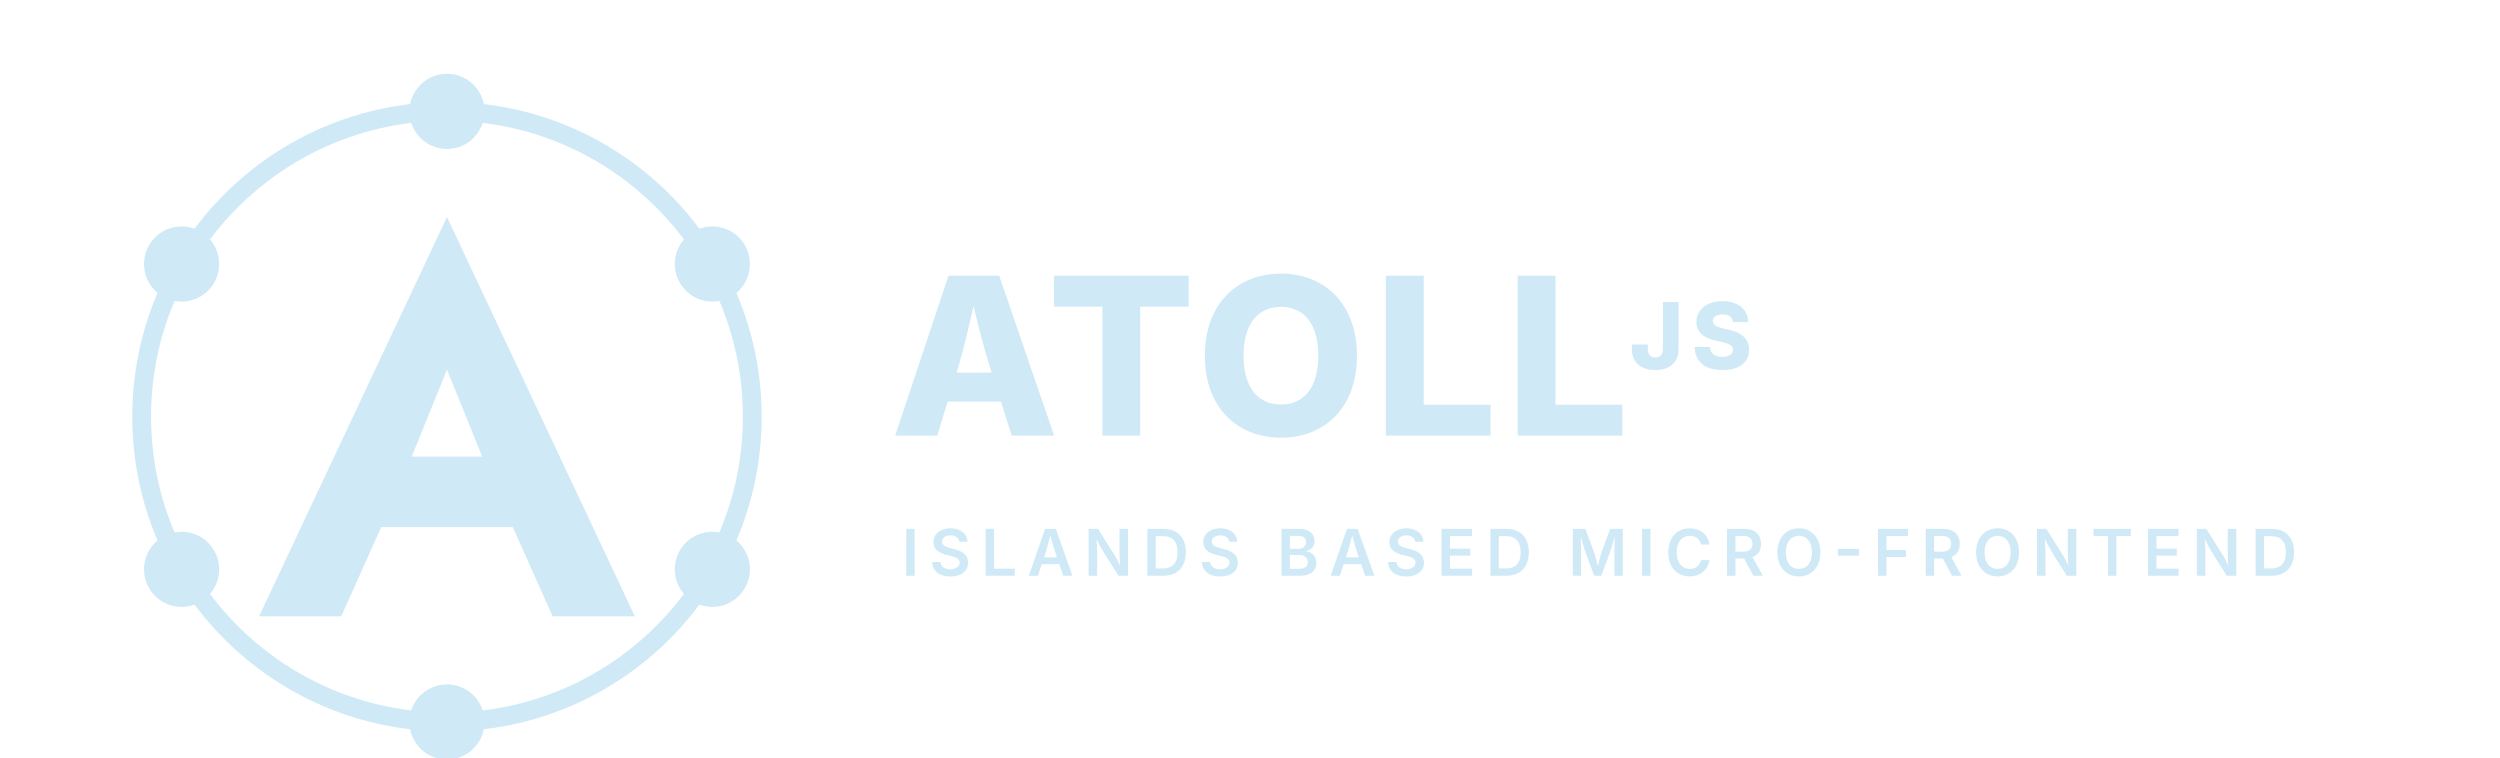
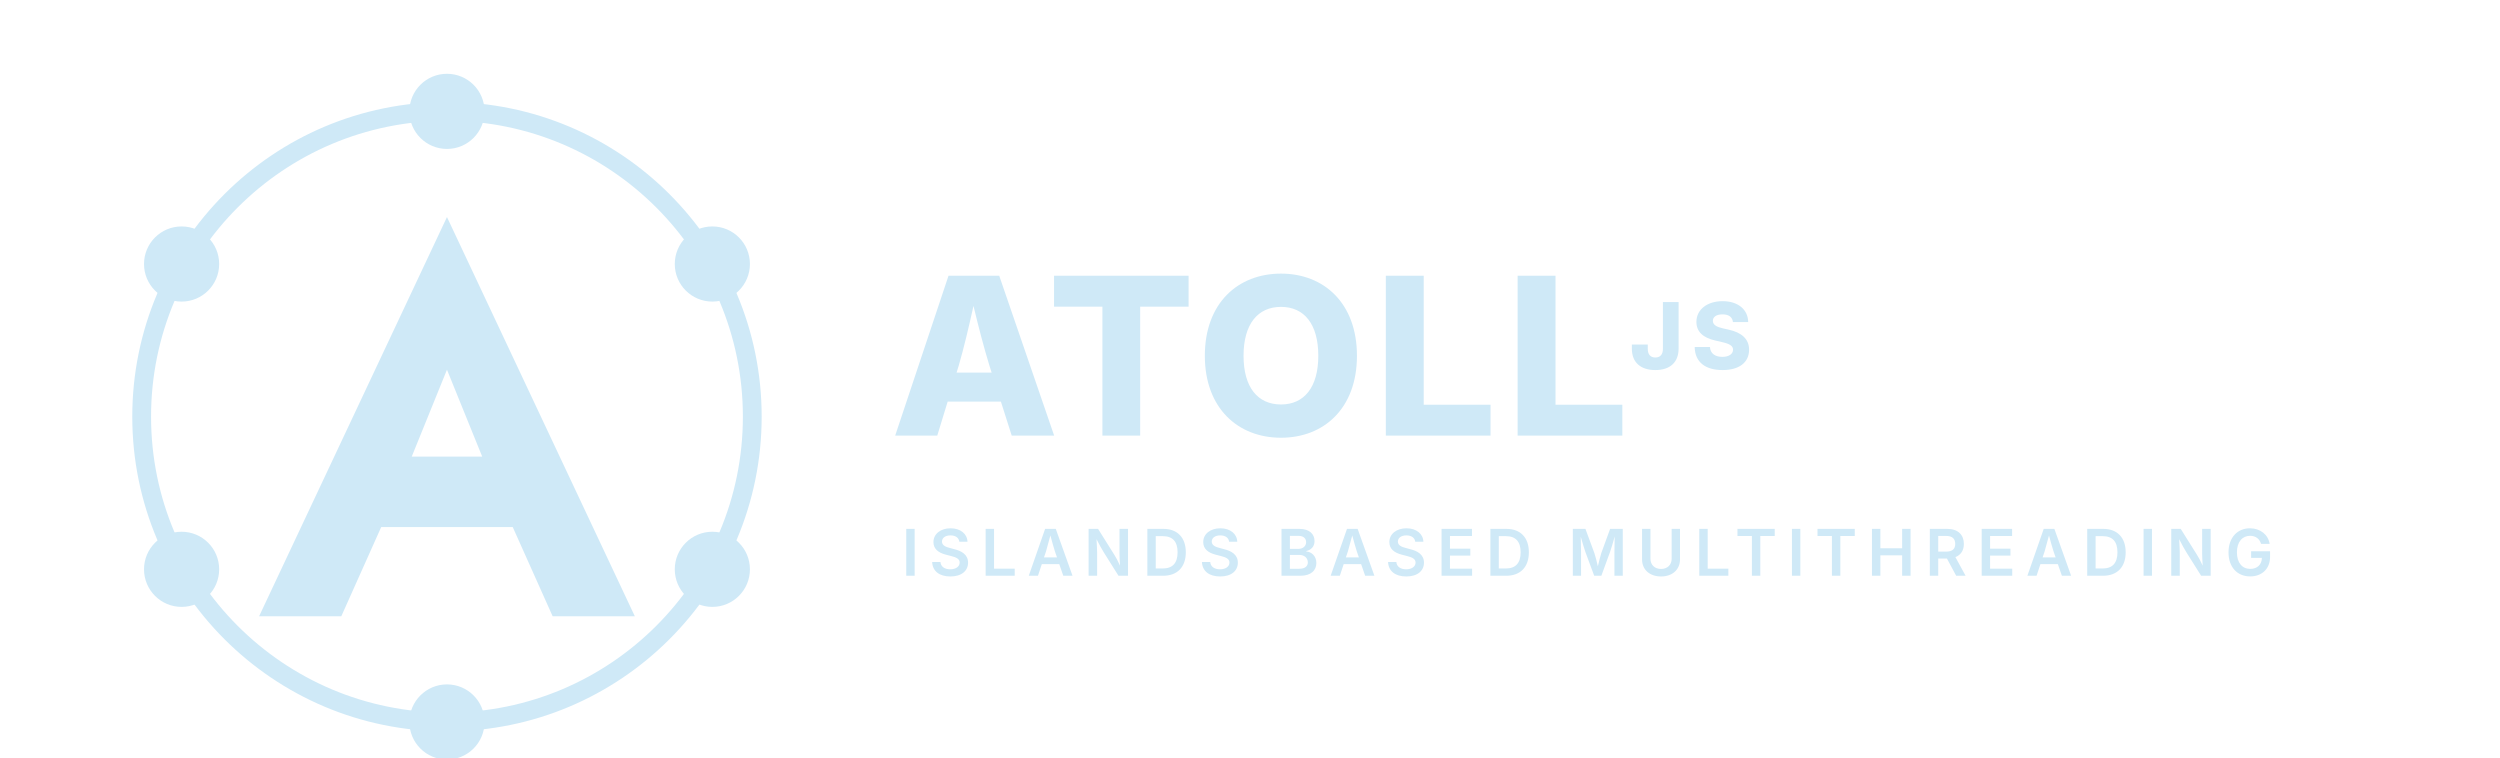
<svg xmlns="http://www.w3.org/2000/svg" viewBox="0 0 660 200">
  <g transform="translate(-37 -29.5) scale(0.62)">
    <path d="M 250 140 L 170 310 H 205 L 222 272 H 278 L 295 310 H 330 Z M 235 242 L 250 205 L 265 242 Z" fill="#cfe9f7" />
    <circle cx="250" cy="225" r="130" fill="none" stroke="#cfe9f7" stroke-width="8" />
    <circle cx="250" cy="95" r="16" fill="#cfe9f7" />
    <circle cx="363" cy="160" r="16" fill="#cfe9f7" />
    <circle cx="363" cy="290" r="16" fill="#cfe9f7" />
    <circle cx="250" cy="355" r="16" fill="#cfe9f7" />
    <circle cx="137" cy="290" r="16" fill="#cfe9f7" />
    <circle cx="137" cy="160" r="16" fill="#cfe9f7" />
  </g>
  <text x="235" y="115" font-family="system-ui, -apple-system, sans-serif" font-weight="800" font-size="58" fill="#cfe9f7" letter-spacing="2">ATOLL<tspan dy="-0.72em" font-size="0.42em">JS</tspan>
  </text>
-   <text x="238" y="152" font-family="system-ui, -apple-system, sans-serif" font-weight="600" font-size="17" fill="#cfe9f7" letter-spacing="2.6">ISLANDS BASED MICRO-FRONTEND</text>
+   <text x="238" y="152" font-family="system-ui, -apple-system, sans-serif" font-weight="600" font-size="17" fill="#cfe9f7" letter-spacing="2.6">ISLANDS BASED MULTITHREADING</text>
</svg>
